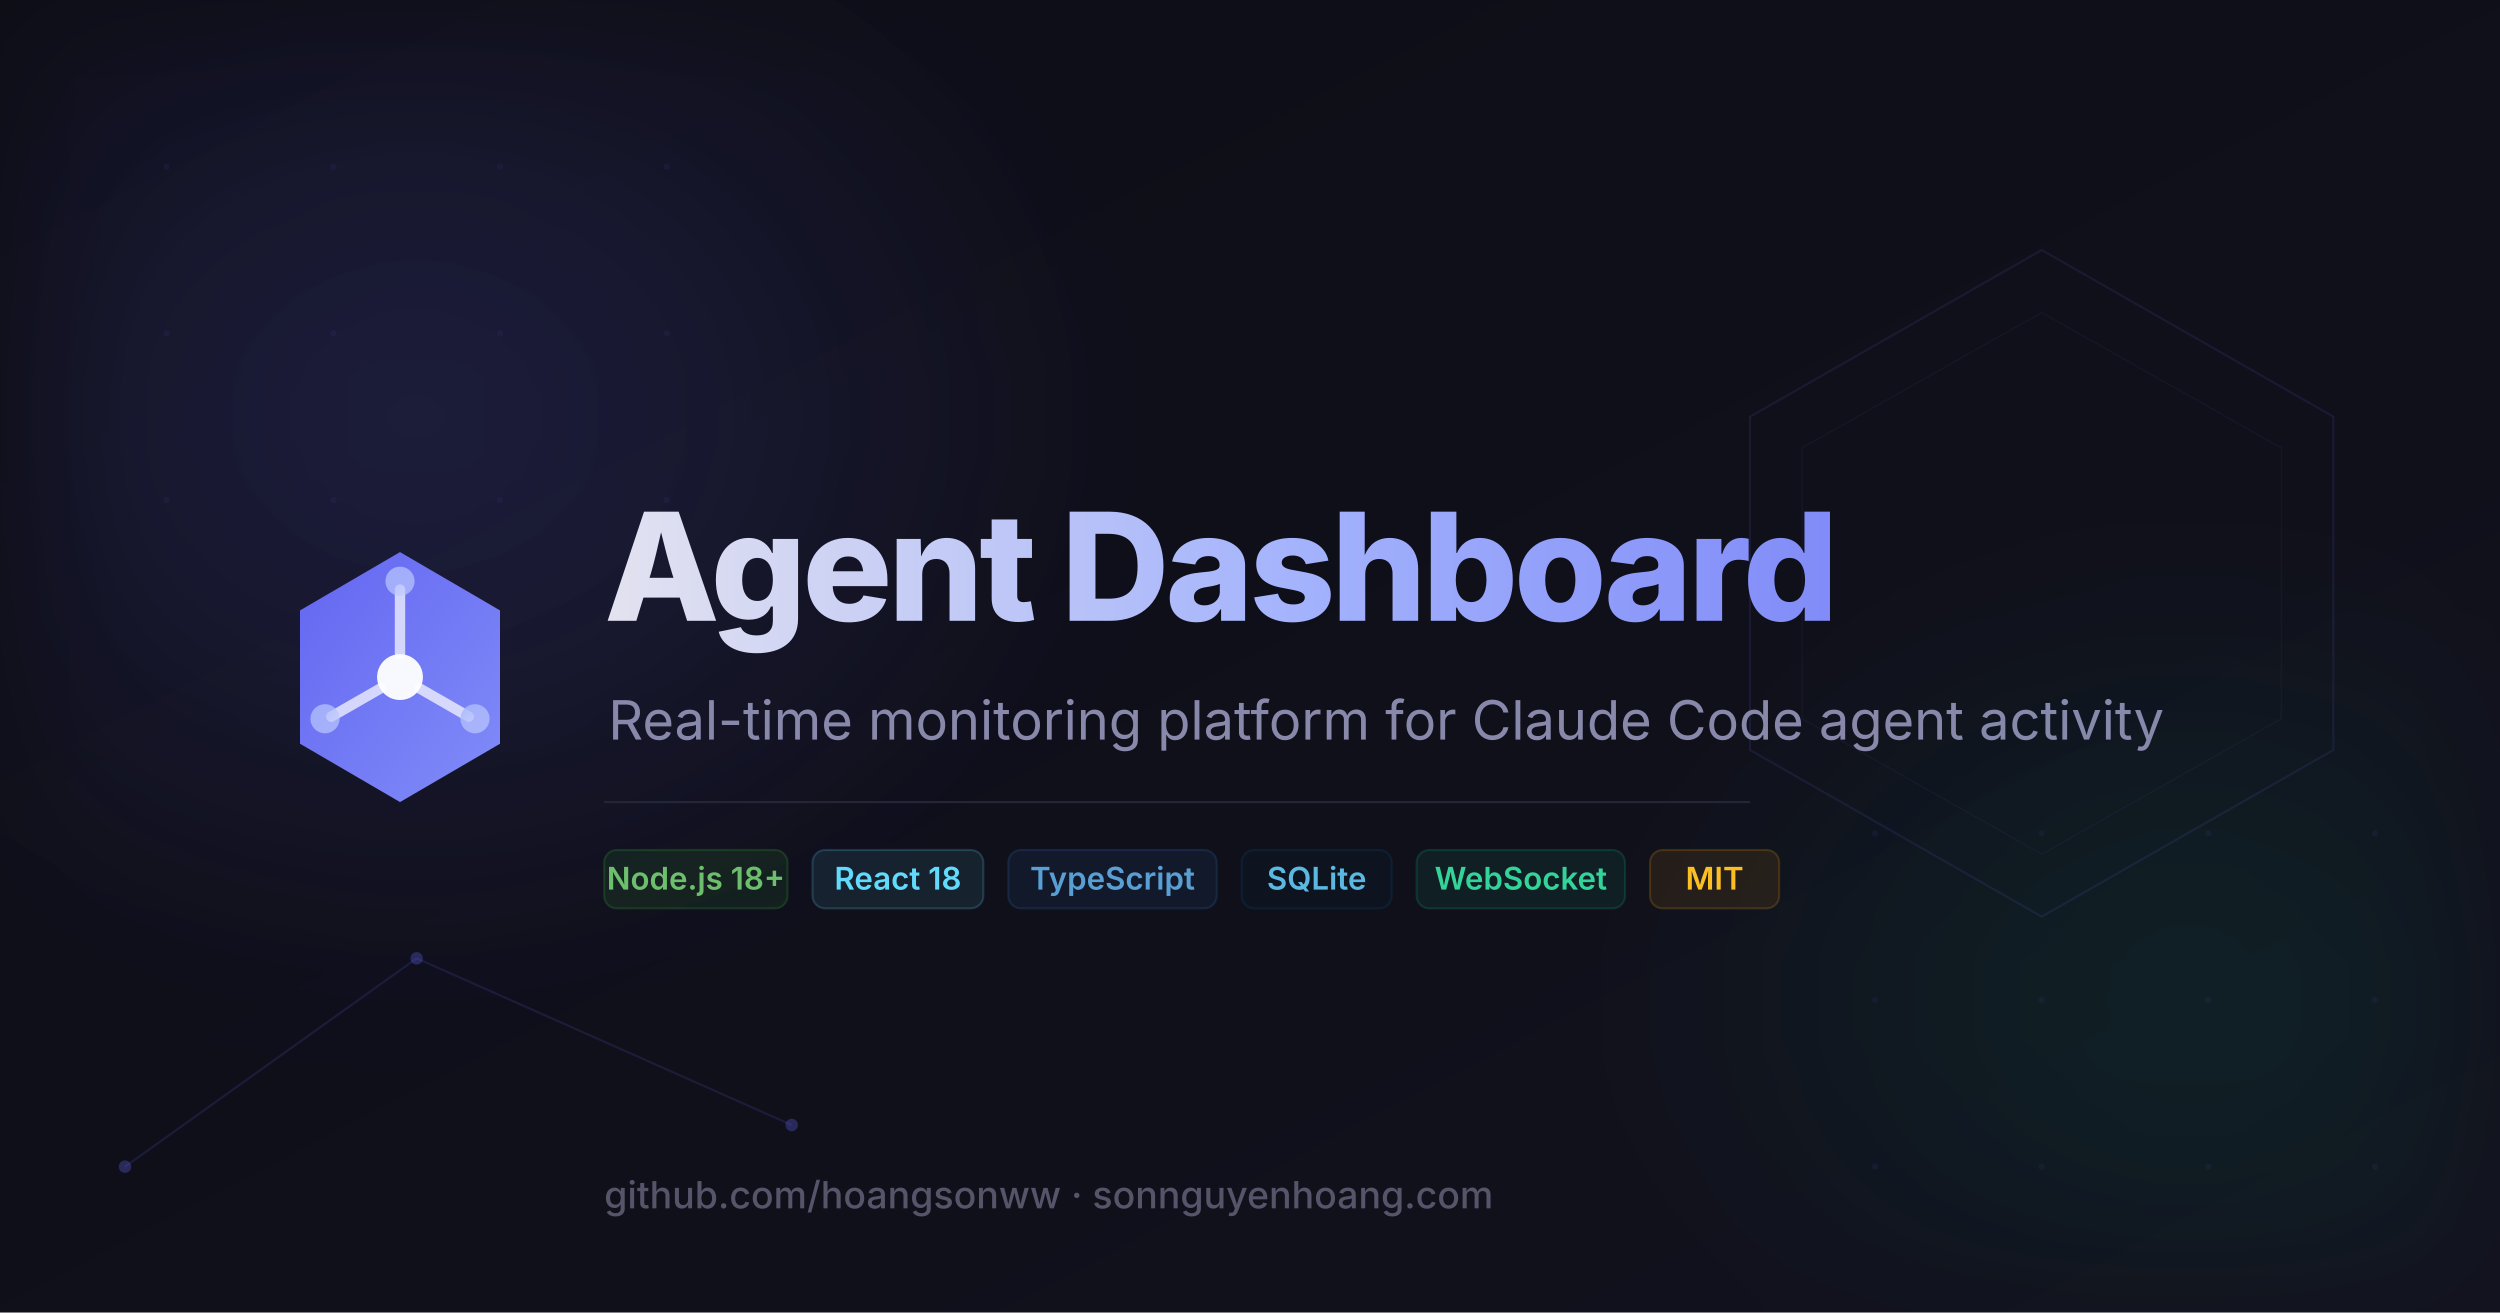
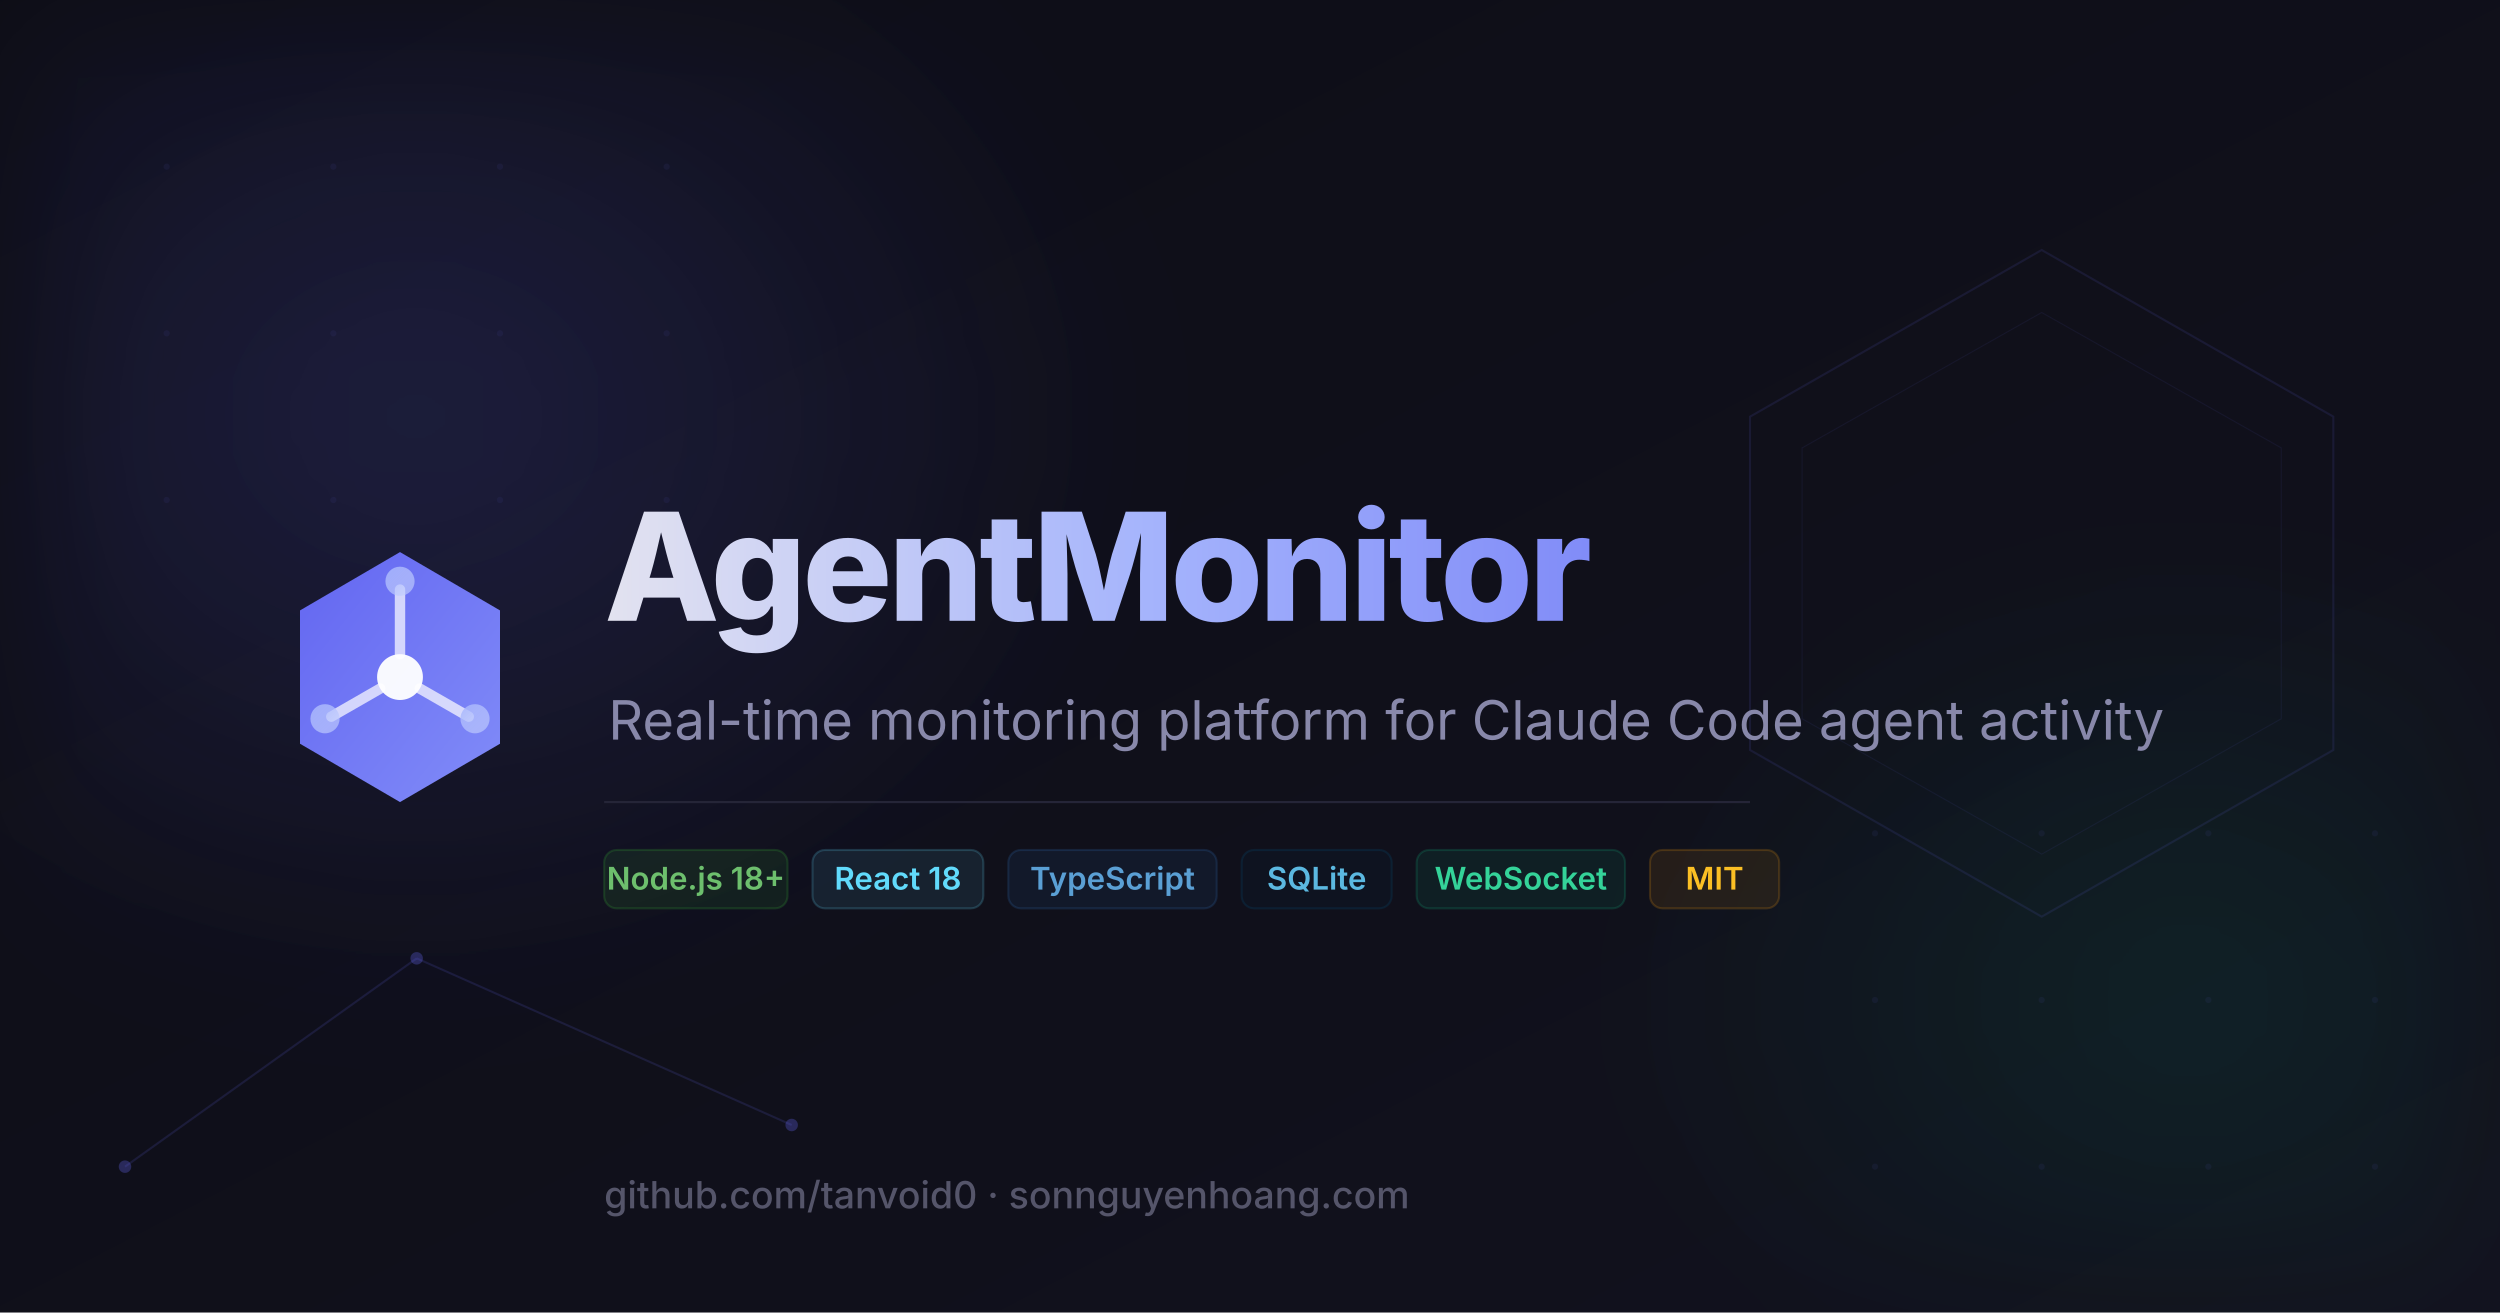
<svg xmlns="http://www.w3.org/2000/svg" viewBox="0 0 1200 630" width="1200" height="630">
  <defs>
    <linearGradient id="bgGrad" x1="0%" y1="0%" x2="100%" y2="100%">
      <stop offset="0%" stop-color="#0d0d16" />
      <stop offset="100%" stop-color="#12121e" />
    </linearGradient>
    <linearGradient id="hexGrad" x1="0%" y1="0%" x2="100%" y2="100%">
      <stop offset="0%" stop-color="#6366f1" />
      <stop offset="100%" stop-color="#818cf8" />
    </linearGradient>
    <linearGradient id="nodeGrad" x1="0%" y1="0%" x2="100%" y2="100%">
      <stop offset="0%" stop-color="#a5b4fc" stop-opacity="0.9" />
      <stop offset="100%" stop-color="#c7d2fe" stop-opacity="0.6" />
    </linearGradient>
    <linearGradient id="titleGrad" x1="0%" y1="0%" x2="100%" y2="0%">
      <stop offset="0%" stop-color="#e2e2f0" />
      <stop offset="55%" stop-color="#a5b4fc" />
      <stop offset="100%" stop-color="#818cf8" />
    </linearGradient>
    <radialGradient id="glow1" cx="50%" cy="50%" r="50%">
      <stop offset="0%" stop-color="#6366f1" stop-opacity="0.18" />
      <stop offset="100%" stop-color="#6366f1" stop-opacity="0" />
    </radialGradient>
    <radialGradient id="glow2" cx="50%" cy="50%" r="50%">
      <stop offset="0%" stop-color="#10b981" stop-opacity="0.10" />
      <stop offset="100%" stop-color="#10b981" stop-opacity="0" />
    </radialGradient>
    <filter id="blur1">
      <feGaussianBlur stdDeviation="40" />
    </filter>
  </defs>
  <rect width="1200" height="630" fill="url(#bgGrad)" />
  <ellipse cx="200" cy="200" rx="340" ry="280" fill="url(#glow1)" filter="url(#blur1)" />
  <ellipse cx="1050" cy="480" rx="280" ry="220" fill="url(#glow2)" filter="url(#blur1)" />
  <g opacity="0.07" fill="#6366f1">
    <circle cx="80" cy="80" r="1.5" />
    <circle cx="160" cy="80" r="1.5" />
    <circle cx="240" cy="80" r="1.5" />
    <circle cx="320" cy="80" r="1.5" />
    <circle cx="80" cy="160" r="1.5" />
    <circle cx="160" cy="160" r="1.5" />
    <circle cx="240" cy="160" r="1.5" />
    <circle cx="320" cy="160" r="1.5" />
    <circle cx="80" cy="240" r="1.5" />
    <circle cx="160" cy="240" r="1.5" />
    <circle cx="240" cy="240" r="1.5" />
    <circle cx="320" cy="240" r="1.5" />
    <circle cx="900" cy="400" r="1.5" />
    <circle cx="980" cy="400" r="1.5" />
    <circle cx="1060" cy="400" r="1.5" />
    <circle cx="1140" cy="400" r="1.5" />
    <circle cx="900" cy="480" r="1.5" />
    <circle cx="980" cy="480" r="1.5" />
    <circle cx="1060" cy="480" r="1.5" />
    <circle cx="1140" cy="480" r="1.5" />
    <circle cx="900" cy="560" r="1.5" />
    <circle cx="980" cy="560" r="1.5" />
    <circle cx="1060" cy="560" r="1.5" />
    <circle cx="1140" cy="560" r="1.5" />
  </g>
  <polygon points="980,120 1120,200 1120,360 980,440 840,360 840,200" fill="none" stroke="#6366f1" stroke-width="1" opacity="0.12" />
  <polygon points="980,150 1095,215 1095,345 980,410 865,345 865,215" fill="none" stroke="#6366f1" stroke-width="0.5" opacity="0.08" />
  <line x1="60" y1="560" x2="200" y2="460" stroke="#6366f1" stroke-width="1" opacity="0.15" />
  <line x1="200" y1="460" x2="380" y2="540" stroke="#6366f1" stroke-width="1" opacity="0.15" />
  <circle cx="60" cy="560" r="3" fill="#6366f1" opacity="0.3" />
  <circle cx="200" cy="460" r="3" fill="#6366f1" opacity="0.3" />
  <circle cx="380" cy="540" r="3" fill="#6366f1" opacity="0.3" />
  <g transform="translate(128, 265)">
    <polygon points="64,0 112,28 112,92 64,120 16,92 16,28" fill="url(#hexGrad)" />
    <circle cx="64" cy="60" r="11" fill="white" opacity="0.95" />
    <line x1="64" y1="49" x2="64" y2="18" stroke="white" stroke-width="5" stroke-linecap="round" opacity="0.7" />
    <line x1="73.5" y1="65.5" x2="97" y2="79" stroke="white" stroke-width="5" stroke-linecap="round" opacity="0.7" />
    <line x1="54.5" y1="65.5" x2="31" y2="79" stroke="white" stroke-width="5" stroke-linecap="round" opacity="0.7" />
    <circle cx="64" cy="14" r="7" fill="url(#nodeGrad)" />
    <circle cx="100" cy="80" r="7" fill="url(#nodeGrad)" />
    <circle cx="28" cy="80" r="7" fill="url(#nodeGrad)" />
  </g>
-   <text x="290" y="298" font-family="'Inter', 'Helvetica Neue', Arial, sans-serif" font-size="72" font-weight="800" letter-spacing="-2" fill="url(#titleGrad)">Agent Dashboard</text>
+   <text x="290" y="298" font-family="'Inter', 'Helvetica Neue', Arial, sans-serif" font-size="72" font-weight="800" letter-spacing="-2" fill="url(#titleGrad)">AgentMonitor</text>
  <text x="292" y="355" font-family="'Inter', 'Helvetica Neue', Arial, sans-serif" font-size="26" font-weight="400" fill="#8888aa">Real-time monitoring platform for Claude Code agent activity</text>
  <line x1="290" y1="385" x2="840" y2="385" stroke="#252538" stroke-width="1" />
  <g transform="translate(290, 408)" font-family="'Inter', 'Helvetica Neue', Arial, sans-serif" font-size="15" font-weight="600">
    <rect x="0" y="0" width="88" height="28" rx="6" fill="#33993320" stroke="#33993340" />
    <text x="44" y="19" text-anchor="middle" fill="#6dbf6d">Node.js 18+</text>
    <rect x="100" y="0" width="82" height="28" rx="6" fill="#61dafb18" stroke="#61dafb30" />
    <text x="141" y="19" text-anchor="middle" fill="#61dafb">React 18</text>
    <rect x="194" y="0" width="100" height="28" rx="6" fill="#3178c618" stroke="#3178c630" />
    <text x="244" y="19" text-anchor="middle" fill="#5a9fd4">TypeScript</text>
    <rect x="306" y="0" width="72" height="28" rx="6" fill="#003b5718" stroke="#005f8a30" />
    <text x="342" y="19" text-anchor="middle" fill="#5bb8e0">SQLite</text>
    <rect x="390" y="0" width="100" height="28" rx="6" fill="#10b98118" stroke="#10b98130" />
    <text x="440" y="19" text-anchor="middle" fill="#34d399">WebSocket</text>
    <rect x="502" y="0" width="62" height="28" rx="6" fill="#f59e0b18" stroke="#f59e0b30" />
    <text x="533" y="19" text-anchor="middle" fill="#fbbf24">MIT</text>
  </g>
-   <text x="290" y="580" font-family="'Inter', 'Helvetica Neue', Arial, sans-serif" font-size="18" font-weight="500" fill="#55556a">github.com/hoangsonww · sonnguyenhoang.com</text>
+   <text x="290" y="580" font-family="'Inter', 'Helvetica Neue', Arial, sans-serif" font-size="18" font-weight="500" fill="#55556a">github.com/tanvoid0 · sonnguyenhoang.com</text>
</svg>
